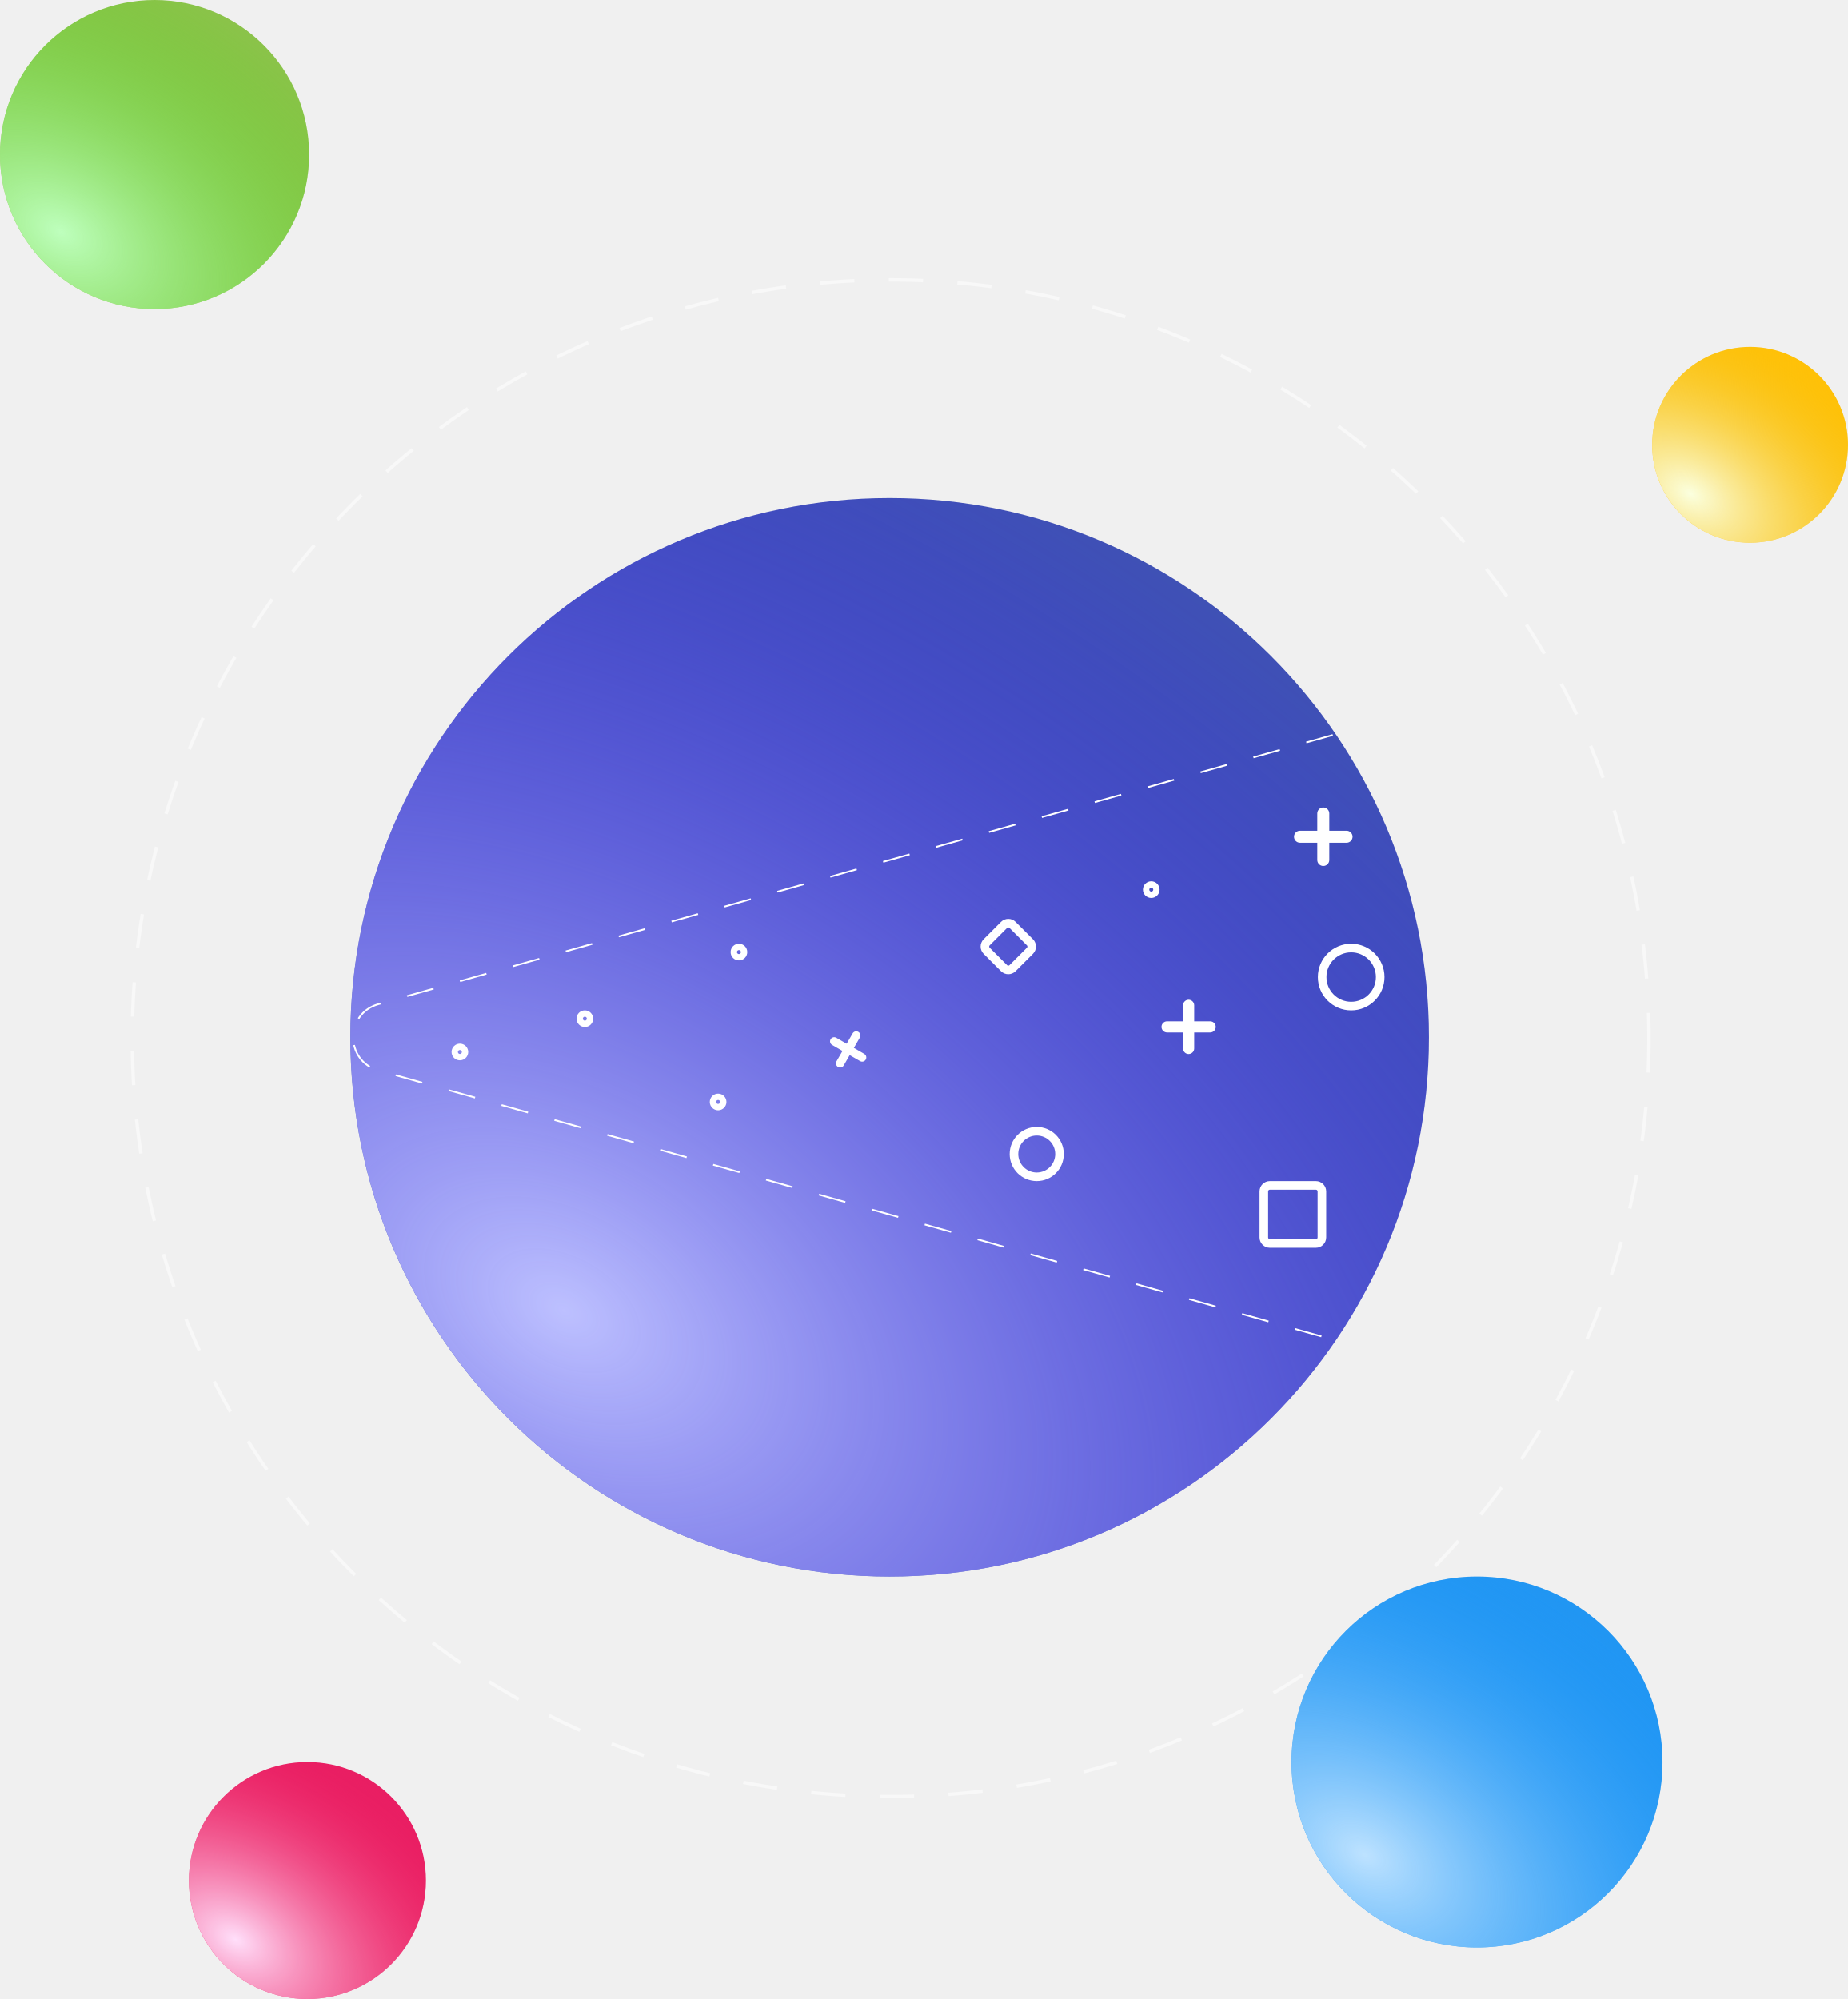
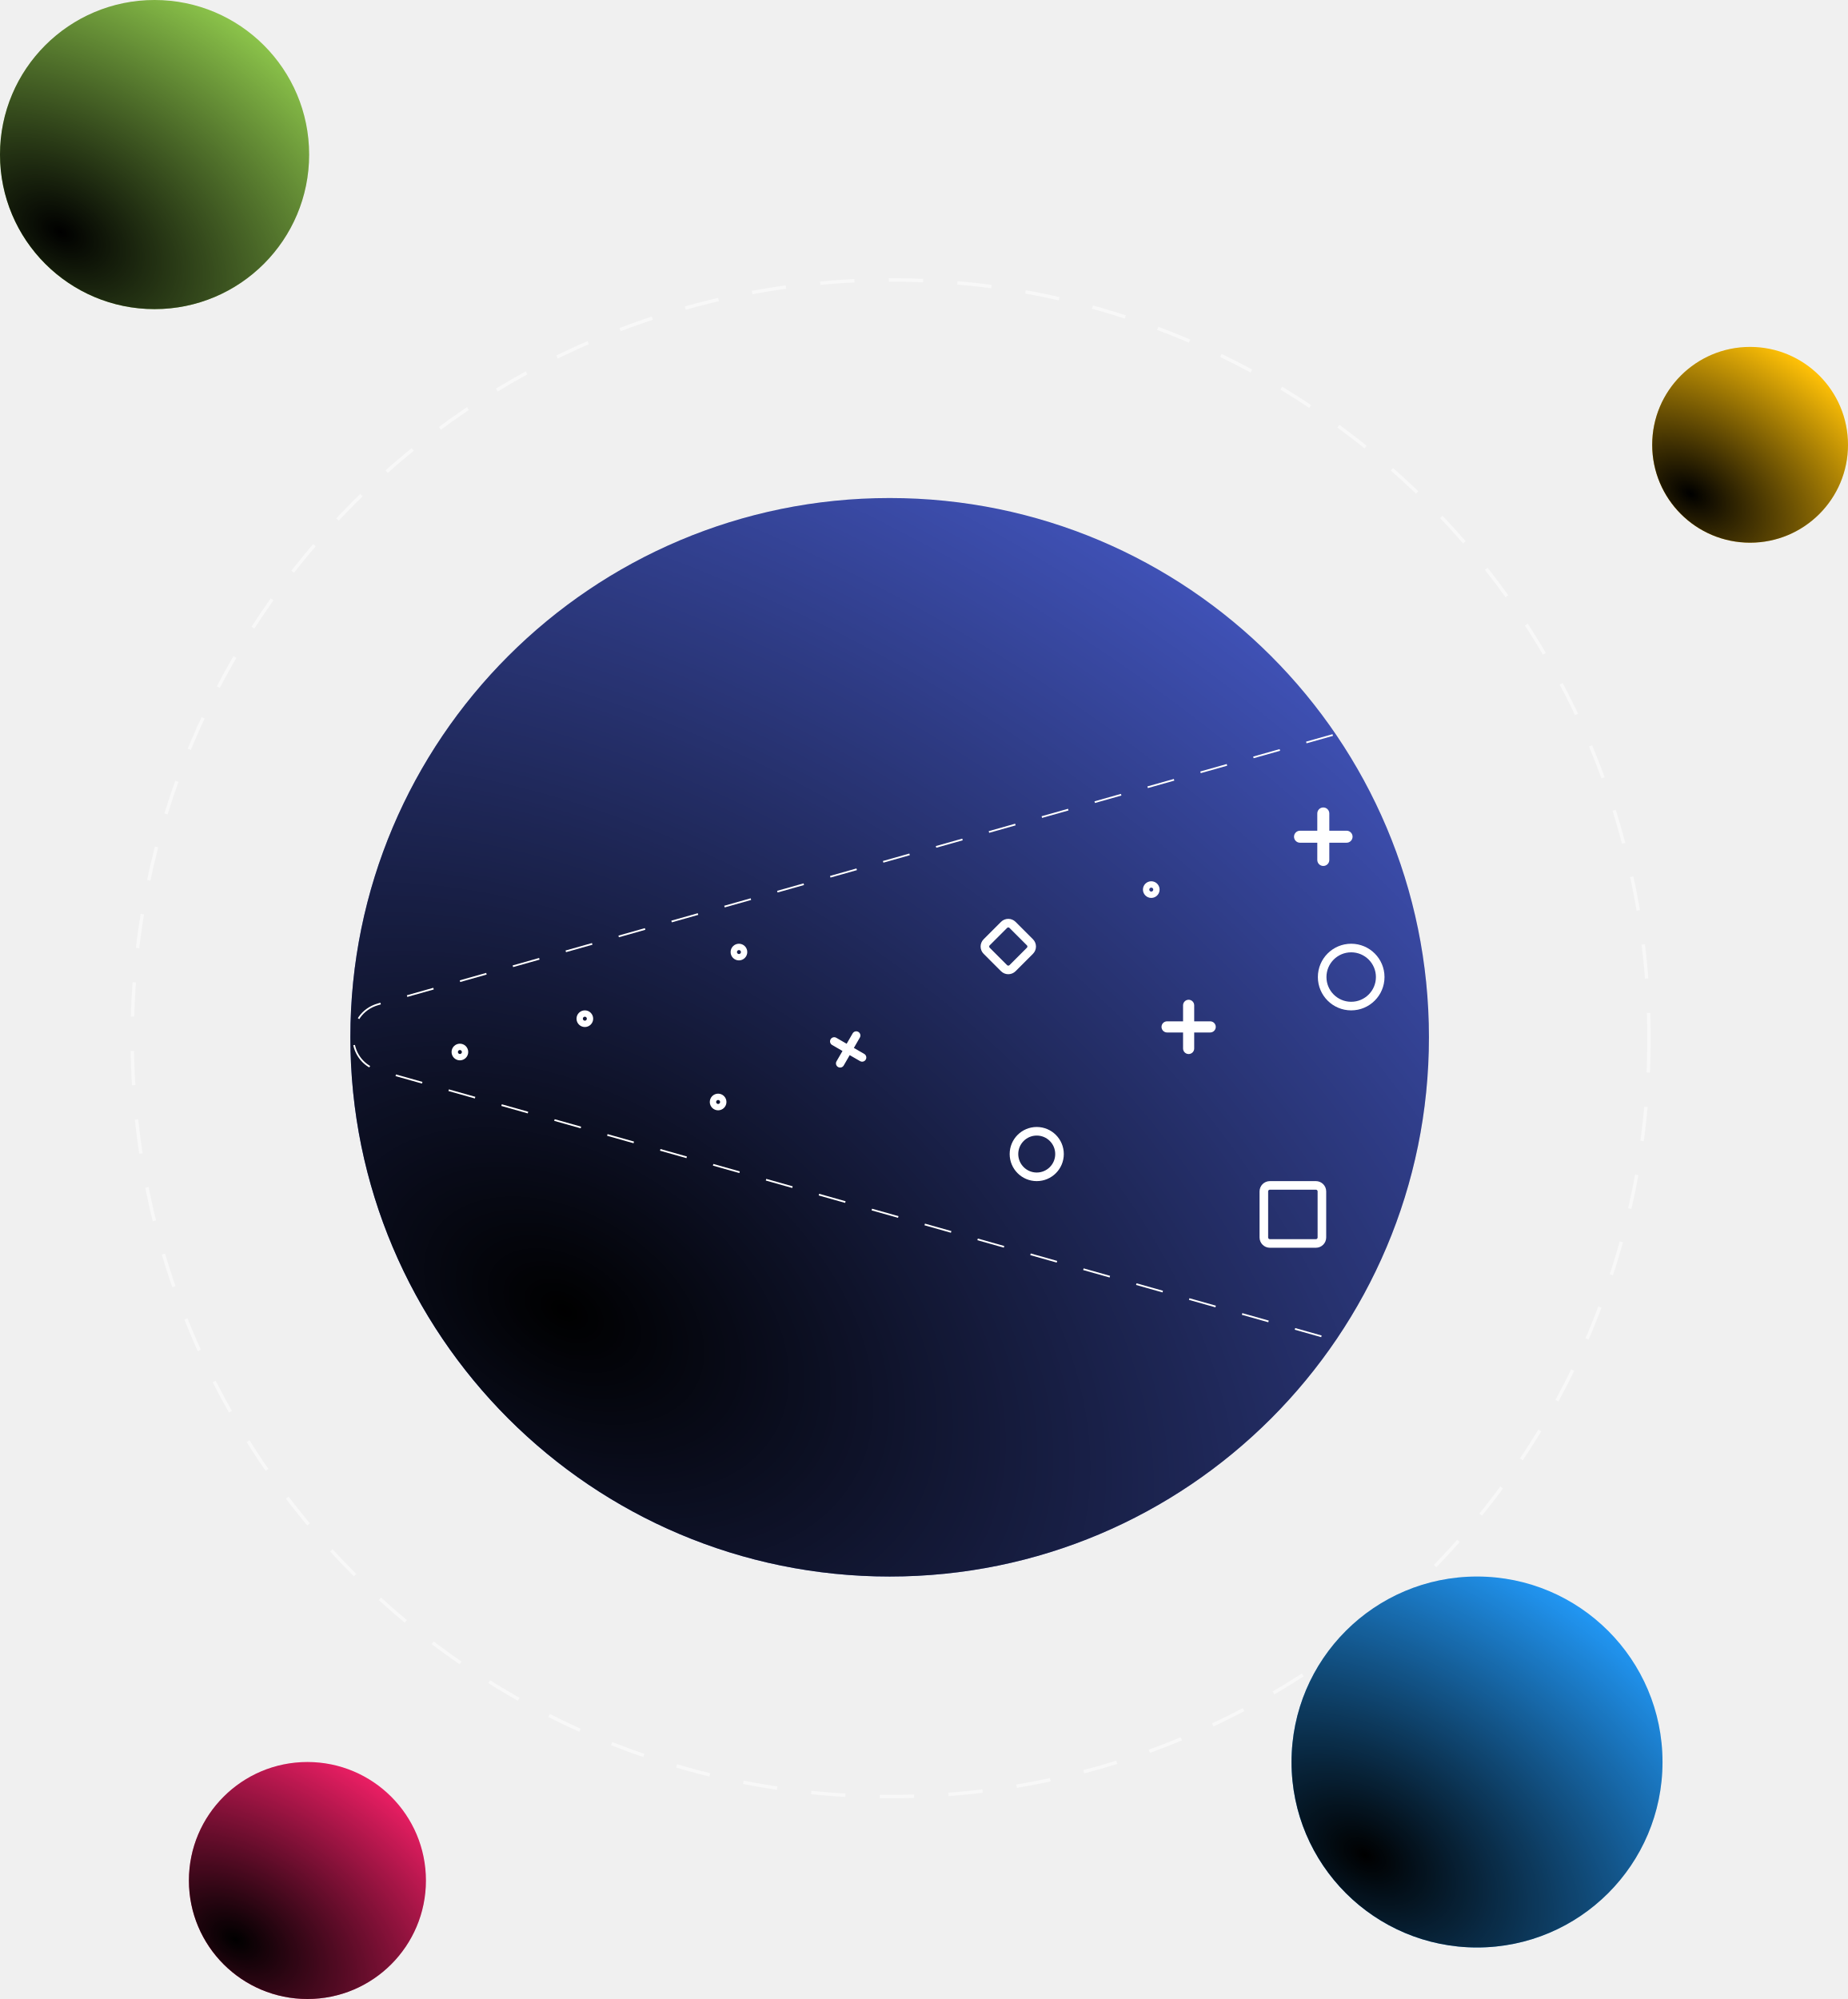
<svg xmlns="http://www.w3.org/2000/svg" width="538" height="582" viewBox="0 0 538 582" fill="none">
  <circle cx="259.283" cy="302.283" r="220.783" stroke="white" stroke-opacity="0.5" stroke-dasharray="10 10" />
  <circle r="157" transform="matrix(-1 0 0 1 259 302)" fill="#3F51B5" />
  <circle r="157" transform="matrix(-1 0 0 1 259 302)" fill="url(#paint0_radial)" />
  <path d="M388 214L110.123 292.376C100.409 295.115 100.409 308.885 110.123 311.625L388 390" stroke="white" stroke-width="0.5" stroke-dasharray="8 8" />
  <path d="M392.02 241.858L386.996 241.859L386.995 236.836C386.997 235.871 386.213 235.087 385.248 235.089C384.279 235.086 383.499 235.868 383.499 236.835L383.498 241.859L378.47 241.858C377.504 241.858 376.724 242.643 376.722 243.606C376.723 244.571 377.507 245.355 378.47 245.355L383.499 245.356L383.498 250.372C383.498 251.338 384.282 252.122 385.246 252.119C385.73 252.121 386.165 251.926 386.482 251.609C386.8 251.292 386.995 250.856 386.994 250.373L386.994 245.356L392.022 245.354C392.505 245.355 392.94 245.16 393.256 244.843C393.573 244.527 393.768 244.089 393.769 243.607C393.769 242.641 392.987 241.858 392.02 241.858Z" fill="white" />
  <path d="M251.599 306.84L248.582 305.1L250.323 302.084C250.658 301.505 250.459 300.763 249.88 300.429C249.299 300.092 248.559 300.291 248.225 300.871L246.482 303.887L243.465 302.144C242.885 301.809 242.144 302.01 241.809 302.587C241.475 303.167 241.674 303.909 242.253 304.243L245.271 305.987L243.532 308.998C243.197 309.578 243.396 310.32 243.975 310.652C244.266 310.821 244.595 310.855 244.894 310.775C245.195 310.694 245.463 310.5 245.63 310.21L247.369 307.198L250.388 308.94C250.678 309.107 251.007 309.141 251.306 309.061C251.606 308.98 251.875 308.785 252.043 308.496C252.377 307.916 252.179 307.175 251.599 306.84Z" fill="white" />
  <path d="M347.663 305.259L347.662 300.6L352.319 300.6C353.214 300.601 353.941 299.874 353.94 298.98C353.942 298.081 353.217 297.358 352.321 297.358L347.662 297.357L347.663 292.696C347.663 291.8 346.935 291.077 346.042 291.074C345.147 291.076 344.42 291.803 344.42 292.696L344.42 297.359L339.769 297.357C338.873 297.357 338.146 298.084 338.149 298.978C338.148 299.427 338.328 299.83 338.622 300.124C338.916 300.418 339.32 300.599 339.768 300.599L344.42 300.599L344.421 305.26C344.421 305.708 344.602 306.112 344.895 306.405C345.189 306.698 345.595 306.879 346.041 306.881C346.937 306.88 347.663 306.155 347.663 305.259Z" fill="white" />
  <rect x="367.94" y="345.127" width="16.9" height="16.9" rx="1.75" stroke="white" stroke-width="2.5" />
  <rect x="293.54" y="268.044" width="10.655" height="10.655" rx="1.75" transform="rotate(45 293.54 268.044)" stroke="white" stroke-width="2.5" />
  <circle cx="393.365" cy="284.464" r="8.45" stroke="white" stroke-width="2.5" />
  <circle cx="301.821" cy="335.996" r="6.631" stroke="white" stroke-width="2.5" />
  <circle cx="335.165" cy="259.001" r="1.5" stroke="white" stroke-width="1.85" />
  <circle cx="215.126" cy="277.189" r="1.5" stroke="white" stroke-width="1.85" />
  <circle cx="209.064" cy="320.839" r="1.5" stroke="white" stroke-width="1.85" />
  <circle cx="170.264" cy="296.589" r="1.5" stroke="white" stroke-width="1.85" />
  <circle cx="133.888" cy="306.289" r="1.5" stroke="white" stroke-width="1.85" />
  <circle r="34.5" transform="matrix(-1 0 0 1 89.5 547.5)" fill="#E91E63" />
  <circle r="34.5" transform="matrix(-1 0 0 1 89.5 547.5)" fill="url(#paint1_radial)" />
  <circle r="28.5" transform="matrix(-1 0 0 1 509.5 129.5)" fill="#FFC107" />
  <circle r="28.5" transform="matrix(-1 0 0 1 509.5 129.5)" fill="url(#paint2_radial)" />
  <circle r="54" transform="matrix(-1 0 0 1 430 513)" fill="#2196F3" />
  <circle r="54" transform="matrix(-1 0 0 1 430 513)" fill="url(#paint3_radial)" />
  <circle r="45" transform="matrix(-1 0 0 1 45 45)" fill="#8BC34A" />
  <circle r="45" transform="matrix(-1 0 0 1 45 45)" fill="url(#paint4_radial)" />
  <defs>
    <radialGradient id="paint0_radial" cx="0" cy="0" r="1" gradientUnits="userSpaceOnUse" gradientTransform="translate(95.4314 78.5) rotate(59.257) scale(274.006 424.654)">
-       <stop stop-color="#BDC0FF" />
-       <stop offset="1" stop-color="#3515F9" stop-opacity="0" />
+       <stop stopColor="#BDC0FF" />
+       <stop offset="1" stopColor="#3515F9" stop-opacity="0" />
    </radialGradient>
    <radialGradient id="paint1_radial" cx="0" cy="0" r="1" gradientUnits="userSpaceOnUse" gradientTransform="translate(20.9706 17.25) rotate(59.257) scale(60.2116 93.3156)">
-       <stop stop-color="#FFDFFA" />
-       <stop offset="1" stop-color="#F01758" stop-opacity="0" />
+       <stop stopColor="#FFDFFA" />
+       <stop offset="1" stopColor="#F01758" stop-opacity="0" />
    </radialGradient>
    <radialGradient id="paint2_radial" cx="0" cy="0" r="1" gradientUnits="userSpaceOnUse" gradientTransform="translate(17.3235 14.25) rotate(59.257) scale(49.74 77.0868)">
-       <stop stop-color="#FBFFDF" />
-       <stop offset="1" stop-color="#F0C017" stop-opacity="0" />
+       <stop stopColor="#FBFFDF" />
+       <stop offset="1" stopColor="#F0C017" stop-opacity="0" />
    </radialGradient>
    <radialGradient id="paint3_radial" cx="0" cy="0" r="1" gradientUnits="userSpaceOnUse" gradientTransform="translate(32.8235 27) rotate(59.257) scale(94.2442 146.059)">
-       <stop stop-color="#BDE2FF" />
-       <stop offset="1" stop-color="#1594F9" stop-opacity="0" />
+       <stop stopColor="#BDE2FF" />
+       <stop offset="1" stopColor="#1594F9" stop-opacity="0" />
    </radialGradient>
    <radialGradient id="paint4_radial" cx="0" cy="0" r="1" gradientUnits="userSpaceOnUse" gradientTransform="translate(27.3529 22.5) rotate(59.257) scale(78.5368 121.716)">
-       <stop stop-color="#BEFFBD" />
-       <stop offset="1" stop-color="#4ED011" stop-opacity="0" />
+       <stop stopColor="#BEFFBD" />
+       <stop offset="1" stopColor="#4ED011" stop-opacity="0" />
    </radialGradient>
  </defs>
</svg>
